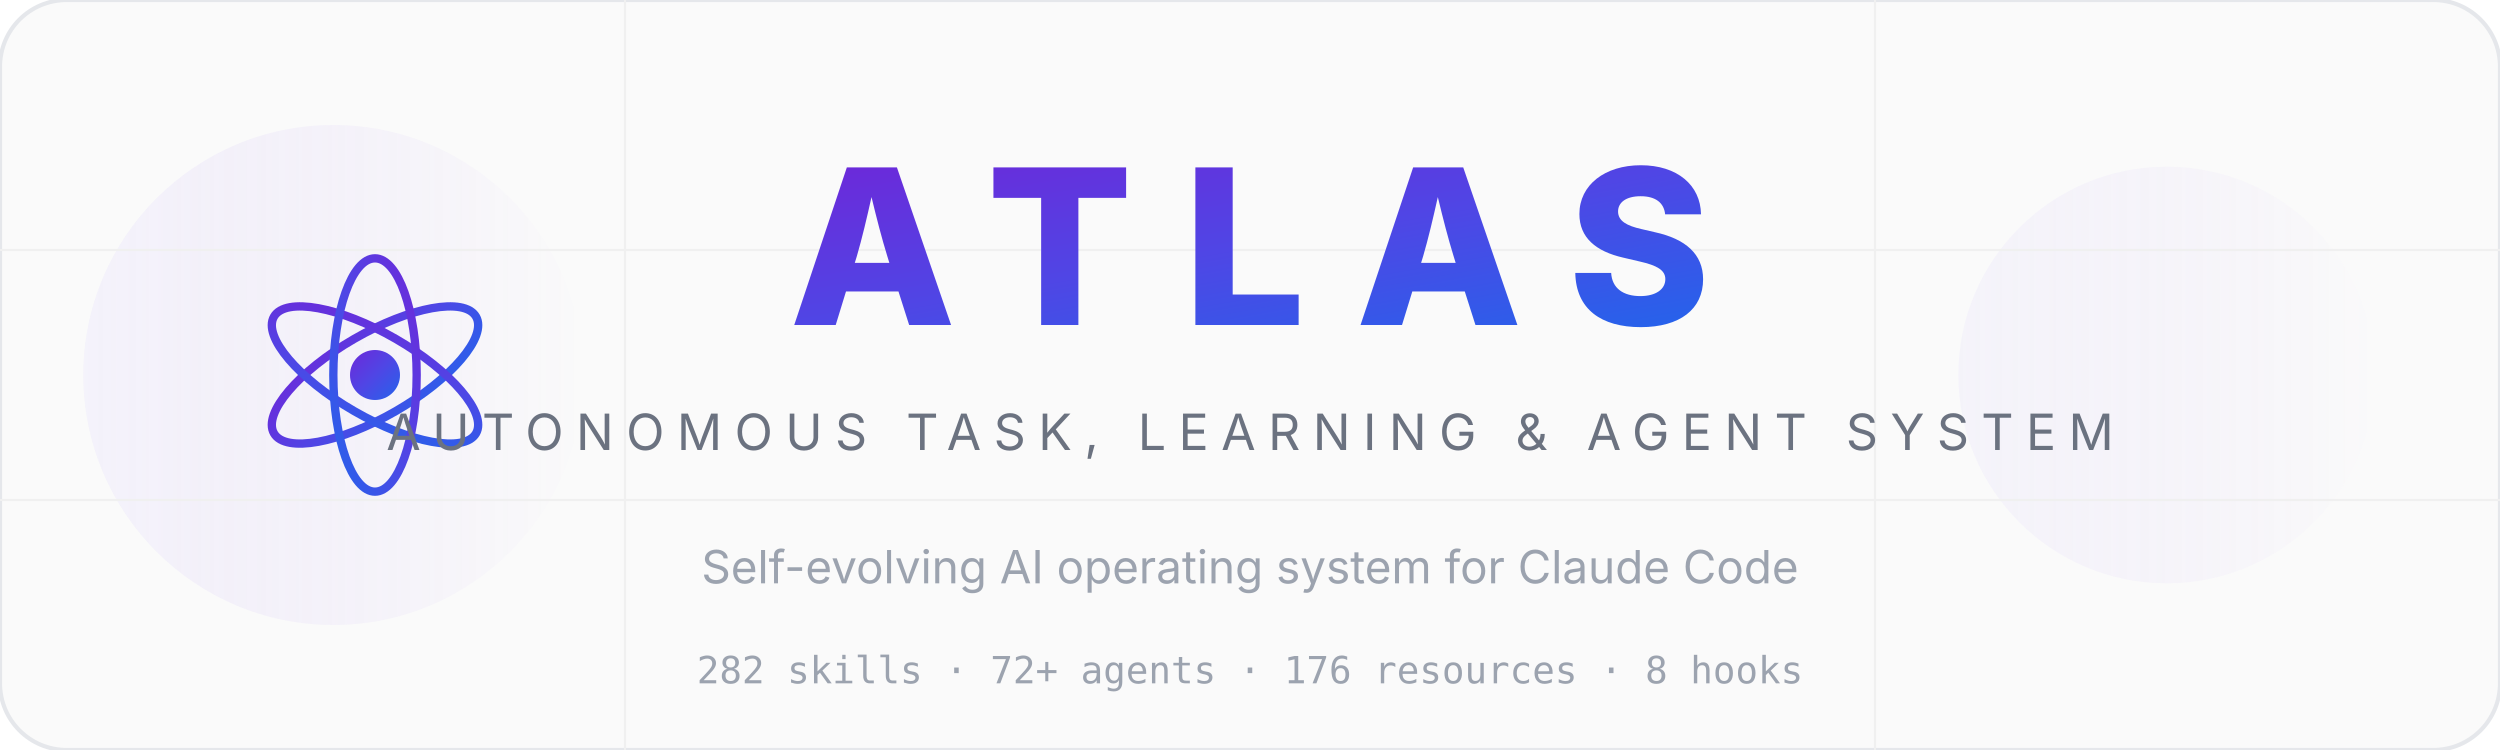
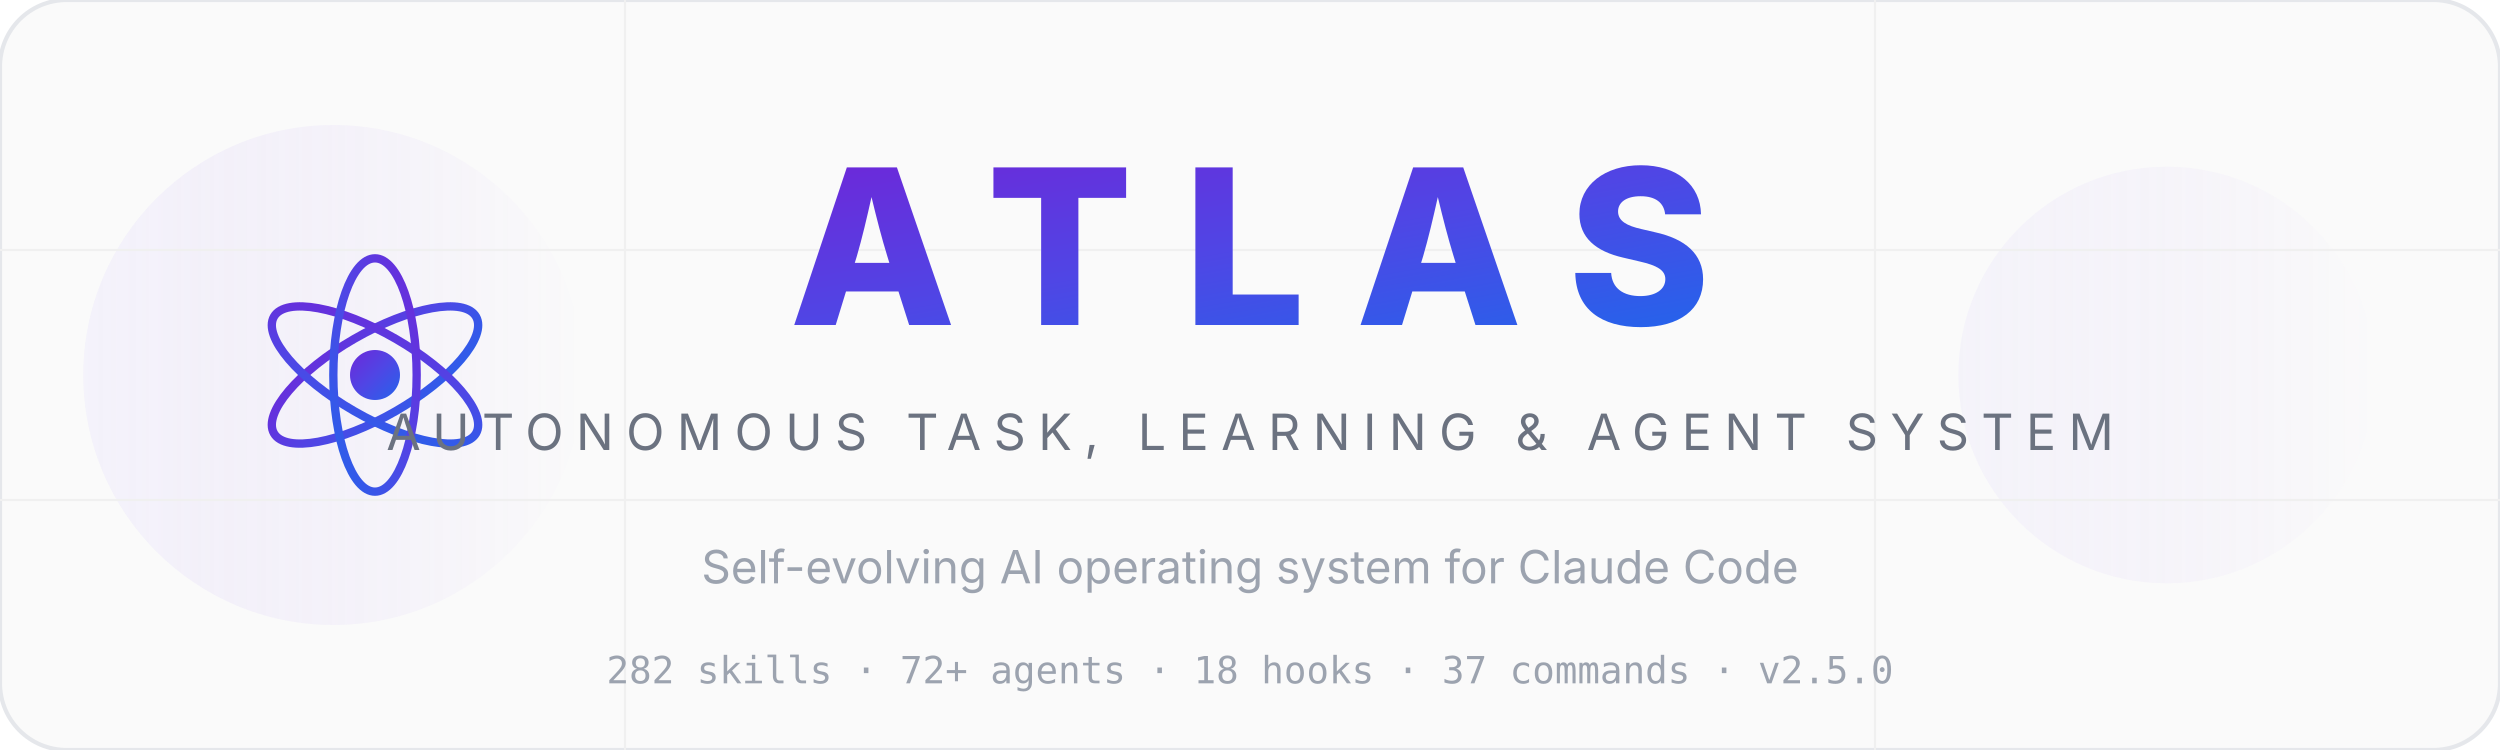
<svg xmlns="http://www.w3.org/2000/svg" viewBox="0 0 600 180" fill="none">
  <defs>
    <linearGradient id="grad-light" x1="0%" y1="0%" x2="100%" y2="100%">
      <stop offset="0%" style="stop-color:#6d28d9;stop-opacity:1" />
      <stop offset="50%" style="stop-color:#4f46e5;stop-opacity:1" />
      <stop offset="100%" style="stop-color:#2563eb;stop-opacity:1" />
    </linearGradient>
    <linearGradient id="orb-light" cx="50%" cy="40%" r="50%">
      <stop offset="0%" style="stop-color:#c4b5fd;stop-opacity:0.3" />
      <stop offset="100%" style="stop-color:#7c3aed;stop-opacity:0" />
    </linearGradient>
  </defs>
  <rect width="600" height="180" rx="16" fill="#fafafa" />
  <rect width="600" height="180" rx="16" fill="none" stroke="#e5e7eb" stroke-width="1" />
  <circle cx="80" cy="90" r="60" fill="url(#orb-light)" opacity="0.4" />
  <circle cx="520" cy="90" r="50" fill="url(#orb-light)" opacity="0.3" />
  <line x1="0" y1="60" x2="600" y2="60" stroke="#f0f0f0" stroke-width="0.5" />
  <line x1="0" y1="120" x2="600" y2="120" stroke="#f0f0f0" stroke-width="0.5" />
  <line x1="150" y1="0" x2="150" y2="180" stroke="#f0f0f0" stroke-width="0.5" />
  <line x1="450" y1="0" x2="450" y2="180" stroke="#f0f0f0" stroke-width="0.5" />
  <g transform="translate(90, 90)">
    <ellipse cx="0" cy="0" rx="28" ry="10" fill="none" stroke="url(#grad-light)" stroke-width="2" transform="rotate(-30)" />
    <ellipse cx="0" cy="0" rx="28" ry="10" fill="none" stroke="url(#grad-light)" stroke-width="2" transform="rotate(30)" />
    <ellipse cx="0" cy="0" rx="28" ry="10" fill="none" stroke="url(#grad-light)" stroke-width="2" transform="rotate(90)" />
    <circle cx="0" cy="0" r="6" fill="url(#grad-light)" />
  </g>
  <text x="300" y="78" text-anchor="middle" font-family="system-ui, -apple-system, 'Segoe UI', sans-serif" font-size="52" font-weight="800" letter-spacing="12" fill="url(#grad-light)">ATLAS</text>
  <text x="300" y="108" text-anchor="middle" font-family="system-ui, -apple-system, 'Segoe UI', sans-serif" font-size="12" font-weight="400" letter-spacing="3" fill="#6b7280">AUTONOMOUS TASK, LEARNING &amp; AGENT SYSTEM</text>
  <text x="300" y="140" text-anchor="middle" font-family="system-ui, -apple-system, 'Segoe UI', sans-serif" font-size="11" fill="#9ca3af">Self-evolving AI operating system for Claude Code</text>
-   <text x="300" y="164" text-anchor="middle" font-family="ui-monospace, 'Cascadia Code', Menlo, monospace" font-size="9" fill="#9ca3af">282 skills  ·  72+ agents  ·  176 resources  ·  8 hooks</text>
+   <text x="300" y="164" text-anchor="middle" font-family="ui-monospace, 'Cascadia Code', Menlo, monospace" font-size="9" fill="#9ca3af">282 skills  ·  72+ agents  ·  18 hooks  ·  37 commands  ·  v2.5.0</text>
</svg>
